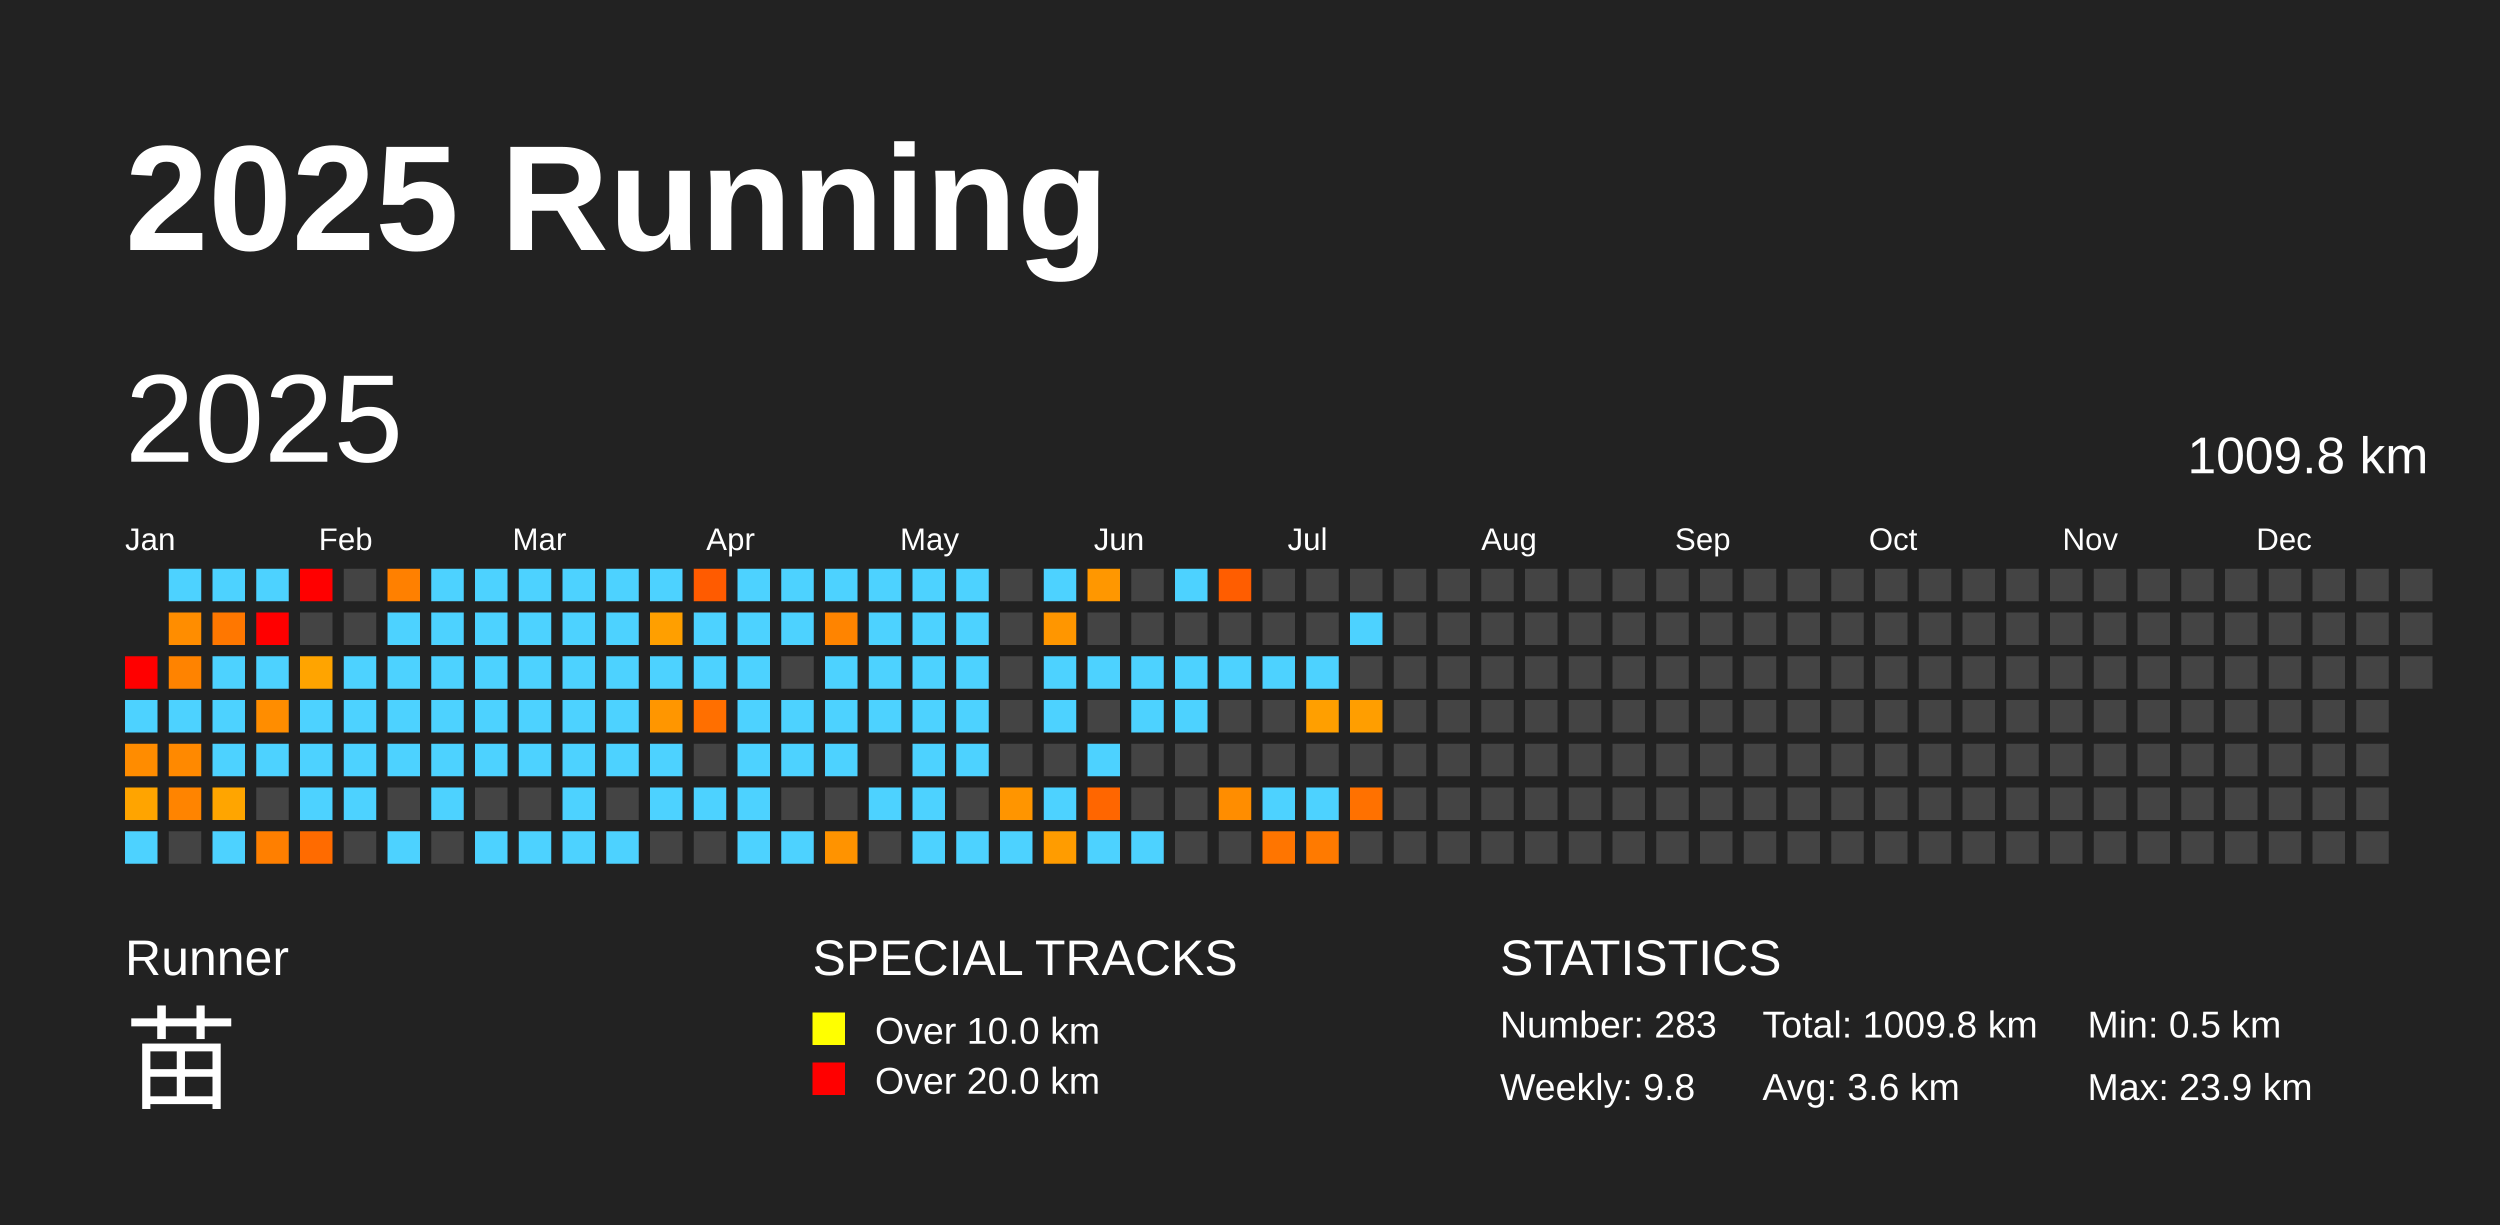
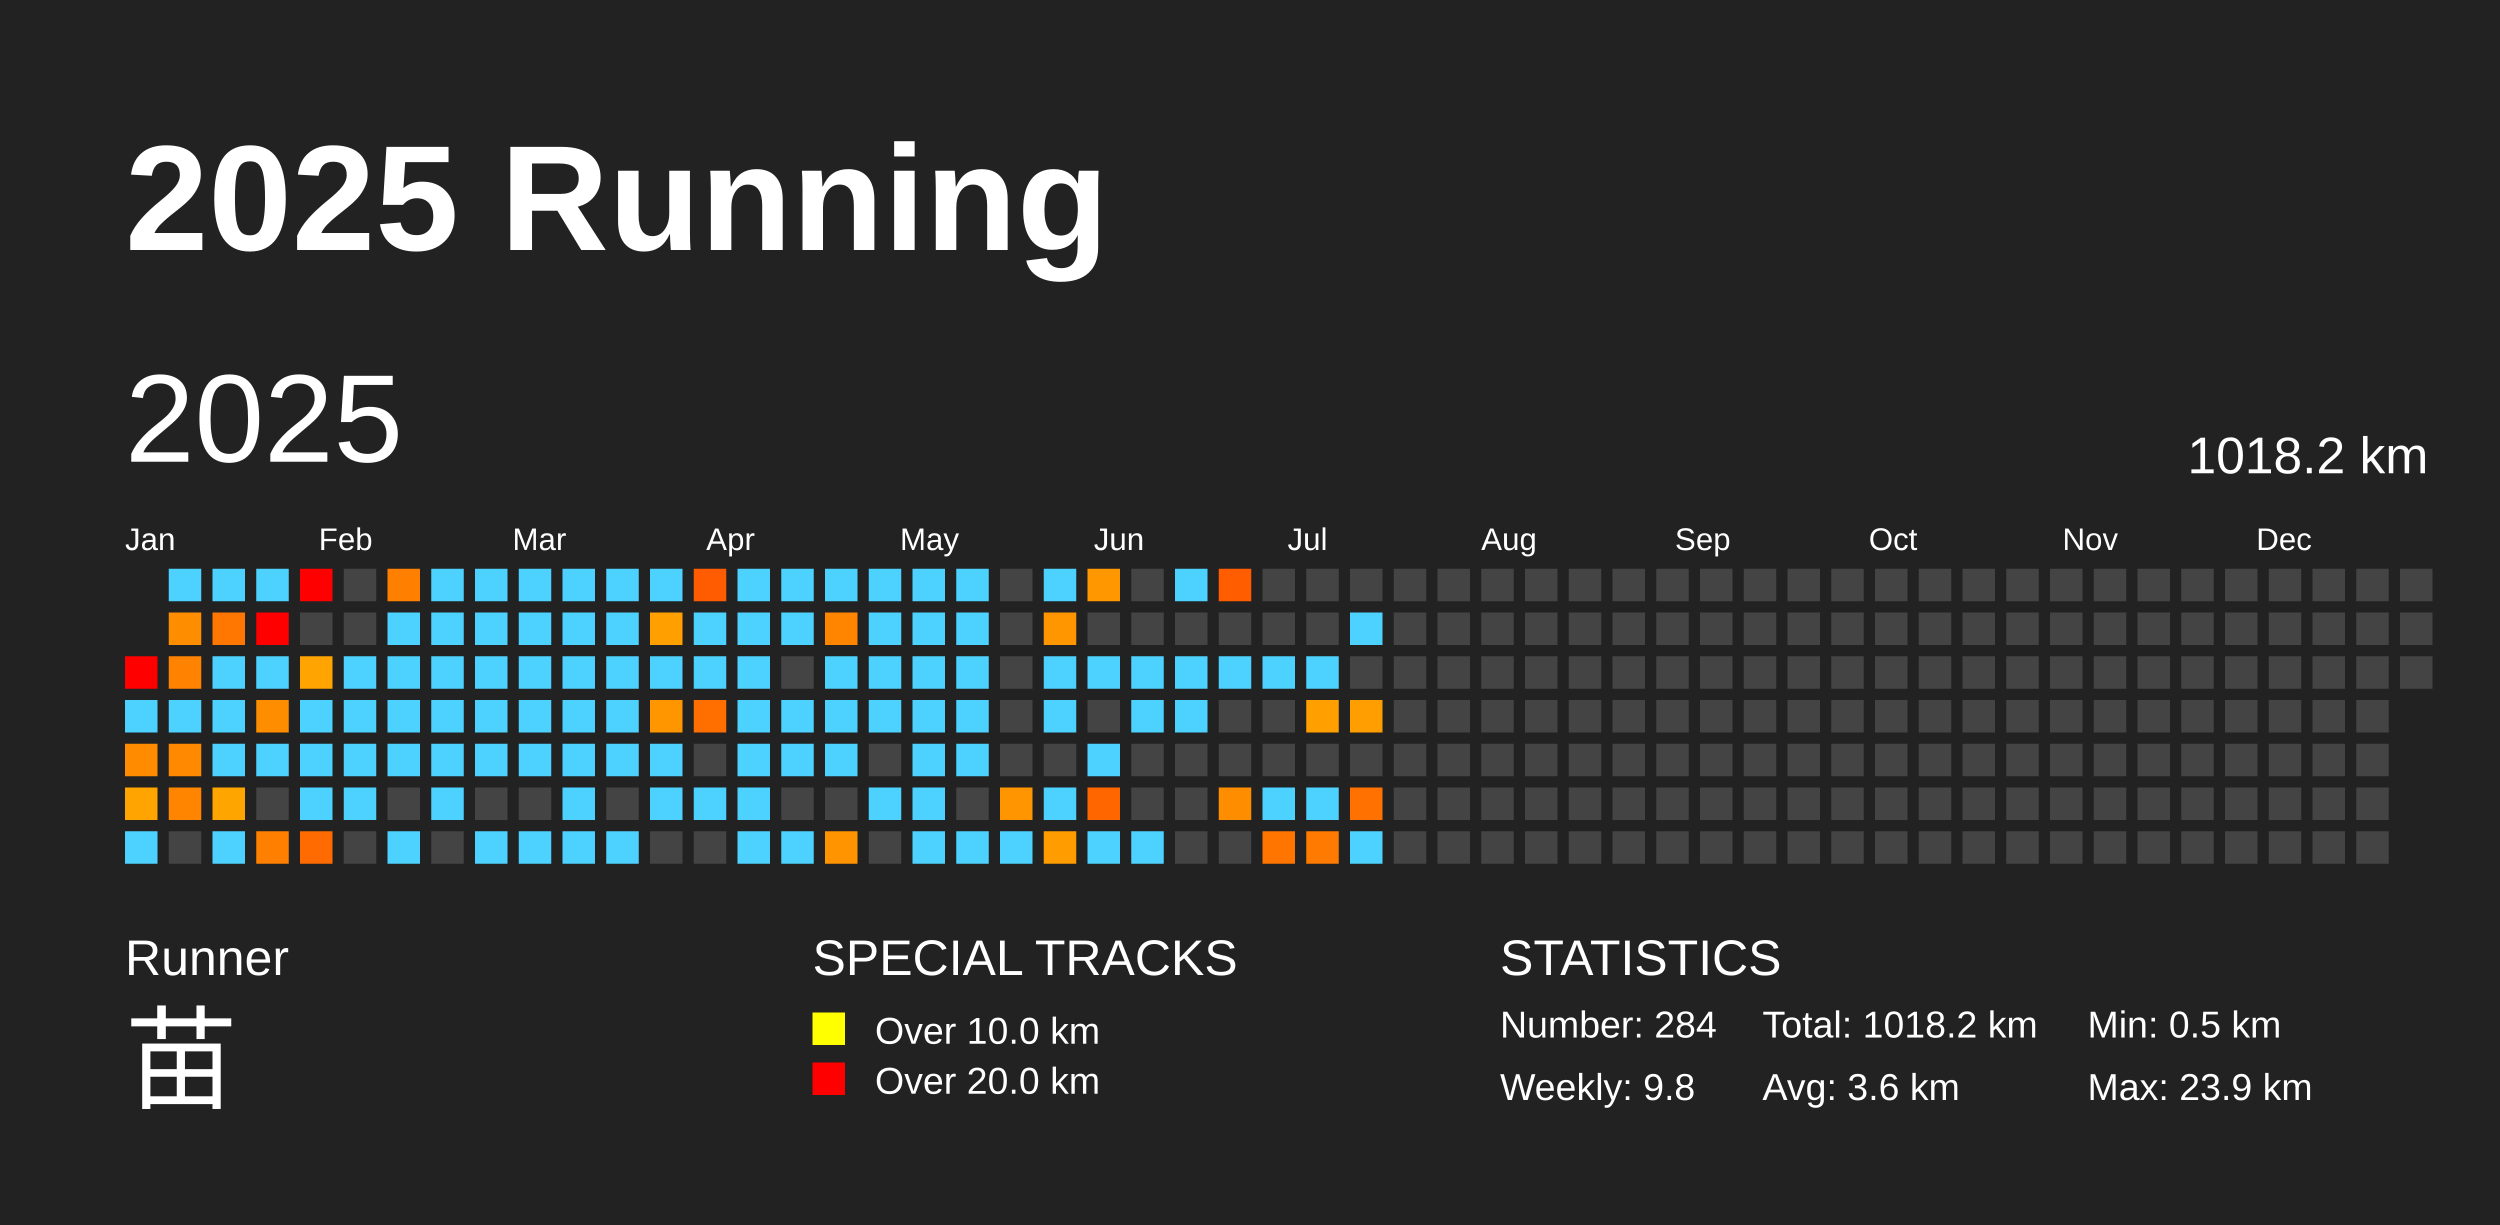
<svg xmlns="http://www.w3.org/2000/svg" baseProfile="full" height="98mm" version="1.1" viewBox="0,0,200,98" width="200mm">
  <defs />
  <rect fill="#222222" height="98" width="200" x="0" y="0" />
  <text fill="#FFFFFF" style="font-size:12px; font-family:Arial; font-weight:bold;" x="10" y="20">2025 Running</text>
  <text fill="#FFFFFF" style="font-size:4px; font-family:Arial" x="10" y="78">Runner</text>
  <text fill="#FFFFFF" style="font-size:9px; font-family:Arial" x="10" y="88">苗</text>
  <text fill="#FFFFFF" style="font-size:4px; font-family:Arial" x="65" y="78">SPECIAL TRACKS</text>
  <rect fill="yellow" height="2.6" width="2.6" x="65" y="81" />
  <text fill="#FFFFFF" style="font-size:3px; font-family:Arial" x="70" y="83.5">Over 10.0 km</text>
  <rect fill="red" height="2.6" width="2.6" x="65" y="85" />
  <text fill="#FFFFFF" style="font-size:3px; font-family:Arial" x="70" y="87.5">Over 20.0 km</text>
  <text fill="#FFFFFF" style="font-size:4px; font-family:Arial" x="120" y="78">STATISTICS</text>
-   <text fill="#FFFFFF" style="font-size:3px; font-family:Arial" x="120" y="83">Number: 283</text>
+   <text fill="#FFFFFF" style="font-size:3px; font-family:Arial" x="120" y="83">Number: 284</text>
  <text fill="#FFFFFF" style="font-size:3px; font-family:Arial" x="120" y="88">Weekly: 9.8</text>
-   <text fill="#FFFFFF" style="font-size:3px; font-family:Arial" x="141" y="83">Total: 1009.8 km</text>
+   <text fill="#FFFFFF" style="font-size:3px; font-family:Arial" x="141" y="83">Total: 1018.2 km</text>
  <text fill="#FFFFFF" style="font-size:3px; font-family:Arial" x="141" y="88">Avg: 3.6 km</text>
  <text fill="#FFFFFF" style="font-size:3px; font-family:Arial" x="167" y="83">Min: 0.5 km</text>
  <text fill="#FFFFFF" style="font-size:3px; font-family:Arial" x="167" y="88">Max: 23.9 km</text>
  <text dominant-baseline="hanging" fill="#FFFFFF" style="font-size:10.0px; font-family:Arial;" x="10" y="30">2025</text>
-   <text dominant-baseline="hanging" fill="#FFFFFF" style="font-size:4.125px; font-family:Arial;" x="175" y="35">1009.8 km</text>
+   <text dominant-baseline="hanging" fill="#FFFFFF" style="font-size:4.125px; font-family:Arial;" x="175" y="35">1018.2 km</text>
  <text fill="#FFFFFF" style="font-size:2.5px; font-family:Arial" x="10.0" y="44">Jan</text>
  <text fill="#FFFFFF" style="font-size:2.5px; font-family:Arial" x="25.5" y="44">Feb</text>
  <text fill="#FFFFFF" style="font-size:2.5px; font-family:Arial" x="41.0" y="44">Mar</text>
  <text fill="#FFFFFF" style="font-size:2.5px; font-family:Arial" x="56.5" y="44">Apr</text>
  <text fill="#FFFFFF" style="font-size:2.5px; font-family:Arial" x="72.0" y="44">May</text>
  <text fill="#FFFFFF" style="font-size:2.5px; font-family:Arial" x="87.5" y="44">Jun</text>
  <text fill="#FFFFFF" style="font-size:2.5px; font-family:Arial" x="103.0" y="44">Jul</text>
  <text fill="#FFFFFF" style="font-size:2.5px; font-family:Arial" x="118.5" y="44">Aug</text>
  <text fill="#FFFFFF" style="font-size:2.5px; font-family:Arial" x="134.0" y="44">Sep</text>
  <text fill="#FFFFFF" style="font-size:2.5px; font-family:Arial" x="149.5" y="44">Oct</text>
  <text fill="#FFFFFF" style="font-size:2.5px; font-family:Arial" x="165.0" y="44">Nov</text>
  <text fill="#FFFFFF" style="font-size:2.5px; font-family:Arial" x="180.5" y="44">Dec</text>
  <rect fill="red" height="2.6" width="2.6" x="10.0" y="52.5" />
  <rect fill="#4dd2ff" height="2.6" width="2.6" x="10.0" y="56.0" />
  <rect fill="#ff8c00" height="2.6" width="2.6" x="10.0" y="59.5" />
  <rect fill="#ffa400" height="2.6" width="2.6" x="10.0" y="63.0" />
  <rect fill="#4dd2ff" height="2.6" width="2.6" x="10.0" y="66.5" />
  <rect fill="#4dd2ff" height="2.6" width="2.6" x="13.5" y="45.5" />
  <rect fill="#ff8d00" height="2.6" width="2.6" x="13.5" y="49.0" />
  <rect fill="#ff8300" height="2.6" width="2.6" x="13.5" y="52.5" />
  <rect fill="#4dd2ff" height="2.6" width="2.6" x="13.5" y="56.0" />
  <rect fill="#ff8900" height="2.6" width="2.6" x="13.5" y="59.5" />
  <rect fill="#ff8400" height="2.6" width="2.6" x="13.5" y="63.0" />
  <rect fill="#444444" height="2.6" width="2.6" x="13.5" y="66.5" />
  <rect fill="#4dd2ff" height="2.6" width="2.6" x="17.0" y="45.5" />
  <rect fill="#ff7700" height="2.6" width="2.6" x="17.0" y="49.0" />
  <rect fill="#4dd2ff" height="2.6" width="2.6" x="17.0" y="52.5" />
  <rect fill="#4dd2ff" height="2.6" width="2.6" x="17.0" y="56.0" />
  <rect fill="#4dd2ff" height="2.6" width="2.6" x="17.0" y="59.5" />
  <rect fill="#ffa500" height="2.6" width="2.6" x="17.0" y="63.0" />
  <rect fill="#4dd2ff" height="2.6" width="2.6" x="17.0" y="66.5" />
  <rect fill="#4dd2ff" height="2.6" width="2.6" x="20.5" y="45.5" />
  <rect fill="red" height="2.6" width="2.6" x="20.5" y="49.0" />
  <rect fill="#4dd2ff" height="2.6" width="2.6" x="20.5" y="52.5" />
  <rect fill="#ff8d00" height="2.6" width="2.6" x="20.5" y="56.0" />
  <rect fill="#4dd2ff" height="2.6" width="2.6" x="20.5" y="59.5" />
  <rect fill="#444444" height="2.6" width="2.6" x="20.5" y="63.0" />
  <rect fill="#ff7f00" height="2.6" width="2.6" x="20.5" y="66.5" />
  <rect fill="red" height="2.6" width="2.6" x="24.0" y="45.5" />
  <rect fill="#444444" height="2.6" width="2.6" x="24.0" y="49.0" />
  <rect fill="#ffa400" height="2.6" width="2.6" x="24.0" y="52.5" />
  <rect fill="#4dd2ff" height="2.6" width="2.6" x="24.0" y="56.0" />
  <rect fill="#4dd2ff" height="2.6" width="2.6" x="24.0" y="59.5" />
  <rect fill="#4dd2ff" height="2.6" width="2.6" x="24.0" y="63.0" />
  <rect fill="#ff6b00" height="2.6" width="2.6" x="24.0" y="66.5" />
  <rect fill="#444444" height="2.6" width="2.6" x="27.5" y="45.5" />
  <rect fill="#444444" height="2.6" width="2.6" x="27.5" y="49.0" />
  <rect fill="#4dd2ff" height="2.6" width="2.6" x="27.5" y="52.5" />
  <rect fill="#4dd2ff" height="2.6" width="2.6" x="27.5" y="56.0" />
  <rect fill="#4dd2ff" height="2.6" width="2.6" x="27.5" y="59.5" />
  <rect fill="#4dd2ff" height="2.6" width="2.6" x="27.5" y="63.0" />
  <rect fill="#444444" height="2.6" width="2.6" x="27.5" y="66.5" />
  <rect fill="#ff8000" height="2.6" width="2.6" x="31.0" y="45.5" />
  <rect fill="#4dd2ff" height="2.6" width="2.6" x="31.0" y="49.0" />
  <rect fill="#4dd2ff" height="2.6" width="2.6" x="31.0" y="52.5" />
  <rect fill="#4dd2ff" height="2.6" width="2.6" x="31.0" y="56.0" />
  <rect fill="#4dd2ff" height="2.6" width="2.6" x="31.0" y="59.5" />
  <rect fill="#444444" height="2.6" width="2.6" x="31.0" y="63.0" />
  <rect fill="#4dd2ff" height="2.6" width="2.6" x="31.0" y="66.5" />
  <rect fill="#4dd2ff" height="2.6" width="2.6" x="34.5" y="45.5" />
  <rect fill="#4dd2ff" height="2.6" width="2.6" x="34.5" y="49.0" />
  <rect fill="#4dd2ff" height="2.6" width="2.6" x="34.5" y="52.5" />
  <rect fill="#4dd2ff" height="2.6" width="2.6" x="34.5" y="56.0" />
  <rect fill="#4dd2ff" height="2.6" width="2.6" x="34.5" y="59.5" />
  <rect fill="#4dd2ff" height="2.6" width="2.6" x="34.5" y="63.0" />
  <rect fill="#444444" height="2.6" width="2.6" x="34.5" y="66.5" />
  <rect fill="#4dd2ff" height="2.6" width="2.6" x="38.0" y="45.5" />
  <rect fill="#4dd2ff" height="2.6" width="2.6" x="38.0" y="49.0" />
  <rect fill="#4dd2ff" height="2.6" width="2.6" x="38.0" y="52.5" />
  <rect fill="#4dd2ff" height="2.6" width="2.6" x="38.0" y="56.0" />
  <rect fill="#4dd2ff" height="2.6" width="2.6" x="38.0" y="59.5" />
  <rect fill="#444444" height="2.6" width="2.6" x="38.0" y="63.0" />
  <rect fill="#4dd2ff" height="2.6" width="2.6" x="38.0" y="66.5" />
  <rect fill="#4dd2ff" height="2.6" width="2.6" x="41.5" y="45.5" />
  <rect fill="#4dd2ff" height="2.6" width="2.6" x="41.5" y="49.0" />
  <rect fill="#4dd2ff" height="2.6" width="2.6" x="41.5" y="52.5" />
  <rect fill="#4dd2ff" height="2.6" width="2.6" x="41.5" y="56.0" />
  <rect fill="#4dd2ff" height="2.6" width="2.6" x="41.5" y="59.5" />
  <rect fill="#444444" height="2.6" width="2.6" x="41.5" y="63.0" />
  <rect fill="#4dd2ff" height="2.6" width="2.6" x="41.5" y="66.5" />
  <rect fill="#4dd2ff" height="2.6" width="2.6" x="45.0" y="45.5" />
  <rect fill="#4dd2ff" height="2.6" width="2.6" x="45.0" y="49.0" />
  <rect fill="#4dd2ff" height="2.6" width="2.6" x="45.0" y="52.5" />
  <rect fill="#4dd2ff" height="2.6" width="2.6" x="45.0" y="56.0" />
  <rect fill="#4dd2ff" height="2.6" width="2.6" x="45.0" y="59.5" />
  <rect fill="#4dd2ff" height="2.6" width="2.6" x="45.0" y="63.0" />
  <rect fill="#4dd2ff" height="2.6" width="2.6" x="45.0" y="66.5" />
  <rect fill="#4dd2ff" height="2.6" width="2.6" x="48.5" y="45.5" />
  <rect fill="#4dd2ff" height="2.6" width="2.6" x="48.5" y="49.0" />
  <rect fill="#4dd2ff" height="2.6" width="2.6" x="48.5" y="52.5" />
  <rect fill="#4dd2ff" height="2.6" width="2.6" x="48.5" y="56.0" />
  <rect fill="#4dd2ff" height="2.6" width="2.6" x="48.5" y="59.5" />
  <rect fill="#444444" height="2.6" width="2.6" x="48.5" y="63.0" />
  <rect fill="#4dd2ff" height="2.6" width="2.6" x="48.5" y="66.5" />
  <rect fill="#4dd2ff" height="2.6" width="2.6" x="52.0" y="45.5" />
  <rect fill="#ff9f00" height="2.6" width="2.6" x="52.0" y="49.0" />
  <rect fill="#4dd2ff" height="2.6" width="2.6" x="52.0" y="52.5" />
  <rect fill="#ff9600" height="2.6" width="2.6" x="52.0" y="56.0" />
  <rect fill="#4dd2ff" height="2.6" width="2.6" x="52.0" y="59.5" />
  <rect fill="#4dd2ff" height="2.6" width="2.6" x="52.0" y="63.0" />
  <rect fill="#444444" height="2.6" width="2.6" x="52.0" y="66.5" />
  <rect fill="#ff5b00" height="2.6" width="2.6" x="55.5" y="45.5" />
  <rect fill="#4dd2ff" height="2.6" width="2.6" x="55.5" y="49.0" />
  <rect fill="#4dd2ff" height="2.6" width="2.6" x="55.5" y="52.5" />
  <rect fill="#ff6f00" height="2.6" width="2.6" x="55.5" y="56.0" />
  <rect fill="#444444" height="2.6" width="2.6" x="55.5" y="59.5" />
  <rect fill="#4dd2ff" height="2.6" width="2.6" x="55.5" y="63.0" />
  <rect fill="#444444" height="2.6" width="2.6" x="55.5" y="66.5" />
  <rect fill="#4dd2ff" height="2.6" width="2.6" x="59.0" y="45.5" />
  <rect fill="#4dd2ff" height="2.6" width="2.6" x="59.0" y="49.0" />
  <rect fill="#4dd2ff" height="2.6" width="2.6" x="59.0" y="52.5" />
  <rect fill="#4dd2ff" height="2.6" width="2.6" x="59.0" y="56.0" />
  <rect fill="#4dd2ff" height="2.6" width="2.6" x="59.0" y="59.5" />
  <rect fill="#4dd2ff" height="2.6" width="2.6" x="59.0" y="63.0" />
  <rect fill="#4dd2ff" height="2.6" width="2.6" x="59.0" y="66.5" />
  <rect fill="#4dd2ff" height="2.6" width="2.6" x="62.5" y="45.5" />
  <rect fill="#4dd2ff" height="2.6" width="2.6" x="62.5" y="49.0" />
  <rect fill="#444444" height="2.6" width="2.6" x="62.5" y="52.5" />
  <rect fill="#4dd2ff" height="2.6" width="2.6" x="62.5" y="56.0" />
  <rect fill="#4dd2ff" height="2.6" width="2.6" x="62.5" y="59.5" />
  <rect fill="#444444" height="2.6" width="2.6" x="62.5" y="63.0" />
  <rect fill="#4dd2ff" height="2.6" width="2.6" x="62.5" y="66.5" />
  <rect fill="#4dd2ff" height="2.6" width="2.6" x="66.0" y="45.5" />
  <rect fill="#ff8400" height="2.6" width="2.6" x="66.0" y="49.0" />
  <rect fill="#4dd2ff" height="2.6" width="2.6" x="66.0" y="52.5" />
  <rect fill="#4dd2ff" height="2.6" width="2.6" x="66.0" y="56.0" />
  <rect fill="#4dd2ff" height="2.6" width="2.6" x="66.0" y="59.5" />
  <rect fill="#444444" height="2.6" width="2.6" x="66.0" y="63.0" />
  <rect fill="#ff9300" height="2.6" width="2.6" x="66.0" y="66.5" />
  <rect fill="#4dd2ff" height="2.6" width="2.6" x="69.5" y="45.5" />
  <rect fill="#4dd2ff" height="2.6" width="2.6" x="69.5" y="49.0" />
  <rect fill="#4dd2ff" height="2.6" width="2.6" x="69.5" y="52.5" />
  <rect fill="#4dd2ff" height="2.6" width="2.6" x="69.5" y="56.0" />
  <rect fill="#444444" height="2.6" width="2.6" x="69.5" y="59.5" />
  <rect fill="#4dd2ff" height="2.6" width="2.6" x="69.5" y="63.0" />
  <rect fill="#444444" height="2.6" width="2.6" x="69.5" y="66.5" />
  <rect fill="#4dd2ff" height="2.6" width="2.6" x="73.0" y="45.5" />
  <rect fill="#4dd2ff" height="2.6" width="2.6" x="73.0" y="49.0" />
  <rect fill="#4dd2ff" height="2.6" width="2.6" x="73.0" y="52.5" />
  <rect fill="#4dd2ff" height="2.6" width="2.6" x="73.0" y="56.0" />
  <rect fill="#4dd2ff" height="2.6" width="2.6" x="73.0" y="59.5" />
  <rect fill="#4dd2ff" height="2.6" width="2.6" x="73.0" y="63.0" />
  <rect fill="#4dd2ff" height="2.6" width="2.6" x="73.0" y="66.5" />
  <rect fill="#4dd2ff" height="2.6" width="2.6" x="76.5" y="45.5" />
  <rect fill="#4dd2ff" height="2.6" width="2.6" x="76.5" y="49.0" />
  <rect fill="#4dd2ff" height="2.6" width="2.6" x="76.5" y="52.5" />
  <rect fill="#4dd2ff" height="2.6" width="2.6" x="76.5" y="56.0" />
  <rect fill="#4dd2ff" height="2.6" width="2.6" x="76.5" y="59.5" />
  <rect fill="#444444" height="2.6" width="2.6" x="76.5" y="63.0" />
  <rect fill="#4dd2ff" height="2.6" width="2.6" x="76.5" y="66.5" />
  <rect fill="#444444" height="2.6" width="2.6" x="80.0" y="45.5" />
  <rect fill="#444444" height="2.6" width="2.6" x="80.0" y="49.0" />
  <rect fill="#444444" height="2.6" width="2.6" x="80.0" y="52.5" />
  <rect fill="#444444" height="2.6" width="2.6" x="80.0" y="56.0" />
  <rect fill="#444444" height="2.6" width="2.6" x="80.0" y="59.5" />
  <rect fill="#ff9500" height="2.6" width="2.6" x="80.0" y="63.0" />
  <rect fill="#4dd2ff" height="2.6" width="2.6" x="80.0" y="66.5" />
  <rect fill="#4dd2ff" height="2.6" width="2.6" x="83.5" y="45.5" />
  <rect fill="#ff9600" height="2.6" width="2.6" x="83.5" y="49.0" />
  <rect fill="#4dd2ff" height="2.6" width="2.6" x="83.5" y="52.5" />
  <rect fill="#4dd2ff" height="2.6" width="2.6" x="83.5" y="56.0" />
  <rect fill="#444444" height="2.6" width="2.6" x="83.5" y="59.5" />
  <rect fill="#4dd2ff" height="2.6" width="2.6" x="83.5" y="63.0" />
  <rect fill="#ff9c00" height="2.6" width="2.6" x="83.5" y="66.5" />
  <rect fill="#ff9700" height="2.6" width="2.6" x="87.0" y="45.5" />
  <rect fill="#444444" height="2.6" width="2.6" x="87.0" y="49.0" />
  <rect fill="#4dd2ff" height="2.6" width="2.6" x="87.0" y="52.5" />
  <rect fill="#444444" height="2.6" width="2.6" x="87.0" y="56.0" />
  <rect fill="#4dd2ff" height="2.6" width="2.6" x="87.0" y="59.5" />
  <rect fill="#ff6600" height="2.6" width="2.6" x="87.0" y="63.0" />
  <rect fill="#4dd2ff" height="2.6" width="2.6" x="87.0" y="66.5" />
  <rect fill="#444444" height="2.6" width="2.6" x="90.5" y="45.5" />
  <rect fill="#444444" height="2.6" width="2.6" x="90.5" y="49.0" />
  <rect fill="#4dd2ff" height="2.6" width="2.6" x="90.5" y="52.5" />
  <rect fill="#4dd2ff" height="2.6" width="2.6" x="90.5" y="56.0" />
  <rect fill="#444444" height="2.6" width="2.6" x="90.5" y="59.5" />
  <rect fill="#444444" height="2.6" width="2.6" x="90.5" y="63.0" />
  <rect fill="#4dd2ff" height="2.6" width="2.6" x="90.5" y="66.5" />
  <rect fill="#4dd2ff" height="2.6" width="2.6" x="94.0" y="45.5" />
  <rect fill="#444444" height="2.6" width="2.6" x="94.0" y="49.0" />
  <rect fill="#4dd2ff" height="2.6" width="2.6" x="94.0" y="52.5" />
  <rect fill="#4dd2ff" height="2.6" width="2.6" x="94.0" y="56.0" />
  <rect fill="#444444" height="2.6" width="2.6" x="94.0" y="59.5" />
  <rect fill="#444444" height="2.6" width="2.6" x="94.0" y="63.0" />
  <rect fill="#444444" height="2.6" width="2.6" x="94.0" y="66.5" />
  <rect fill="#ff5d00" height="2.6" width="2.6" x="97.5" y="45.5" />
  <rect fill="#444444" height="2.6" width="2.6" x="97.5" y="49.0" />
  <rect fill="#4dd2ff" height="2.6" width="2.6" x="97.5" y="52.5" />
  <rect fill="#444444" height="2.6" width="2.6" x="97.5" y="56.0" />
  <rect fill="#444444" height="2.6" width="2.6" x="97.5" y="59.5" />
  <rect fill="#ff8d00" height="2.6" width="2.6" x="97.5" y="63.0" />
  <rect fill="#444444" height="2.6" width="2.6" x="97.5" y="66.5" />
  <rect fill="#444444" height="2.6" width="2.6" x="101.0" y="45.5" />
  <rect fill="#444444" height="2.6" width="2.6" x="101.0" y="49.0" />
  <rect fill="#4dd2ff" height="2.6" width="2.6" x="101.0" y="52.5" />
  <rect fill="#444444" height="2.6" width="2.6" x="101.0" y="56.0" />
  <rect fill="#444444" height="2.6" width="2.6" x="101.0" y="59.5" />
  <rect fill="#4dd2ff" height="2.6" width="2.6" x="101.0" y="63.0" />
  <rect fill="#ff7500" height="2.6" width="2.6" x="101.0" y="66.5" />
  <rect fill="#444444" height="2.6" width="2.6" x="104.5" y="45.5" />
  <rect fill="#444444" height="2.6" width="2.6" x="104.5" y="49.0" />
  <rect fill="#4dd2ff" height="2.6" width="2.6" x="104.5" y="52.5" />
  <rect fill="#ff9f00" height="2.6" width="2.6" x="104.5" y="56.0" />
  <rect fill="#444444" height="2.6" width="2.6" x="104.5" y="59.5" />
  <rect fill="#4dd2ff" height="2.6" width="2.6" x="104.5" y="63.0" />
  <rect fill="#ff7a00" height="2.6" width="2.6" x="104.5" y="66.5" />
  <rect fill="#444444" height="2.6" width="2.6" x="108.0" y="45.5" />
  <rect fill="#4dd2ff" height="2.6" width="2.6" x="108.0" y="49.0" />
  <rect fill="#444444" height="2.6" width="2.6" x="108.0" y="52.5" />
  <rect fill="#ff9e00" height="2.6" width="2.6" x="108.0" y="56.0" />
  <rect fill="#444444" height="2.6" width="2.6" x="108.0" y="59.5" />
  <rect fill="#ff7100" height="2.6" width="2.6" x="108.0" y="63.0" />
-   <rect fill="#444444" height="2.6" width="2.6" x="108.0" y="66.5" />
+   <rect fill="#4dd2ff" height="2.6" width="2.6" x="108.0" y="66.5" />
  <rect fill="#444444" height="2.6" width="2.6" x="111.5" y="45.5" />
  <rect fill="#444444" height="2.6" width="2.6" x="111.5" y="49.0" />
  <rect fill="#444444" height="2.6" width="2.6" x="111.5" y="52.5" />
  <rect fill="#444444" height="2.6" width="2.6" x="111.5" y="56.0" />
  <rect fill="#444444" height="2.6" width="2.6" x="111.5" y="59.5" />
  <rect fill="#444444" height="2.6" width="2.6" x="111.5" y="63.0" />
  <rect fill="#444444" height="2.6" width="2.6" x="111.5" y="66.5" />
  <rect fill="#444444" height="2.6" width="2.6" x="115.0" y="45.5" />
  <rect fill="#444444" height="2.6" width="2.6" x="115.0" y="49.0" />
  <rect fill="#444444" height="2.6" width="2.6" x="115.0" y="52.5" />
  <rect fill="#444444" height="2.6" width="2.6" x="115.0" y="56.0" />
  <rect fill="#444444" height="2.6" width="2.6" x="115.0" y="59.5" />
  <rect fill="#444444" height="2.6" width="2.6" x="115.0" y="63.0" />
  <rect fill="#444444" height="2.6" width="2.6" x="115.0" y="66.5" />
  <rect fill="#444444" height="2.6" width="2.6" x="118.5" y="45.5" />
  <rect fill="#444444" height="2.6" width="2.6" x="118.5" y="49.0" />
  <rect fill="#444444" height="2.6" width="2.6" x="118.5" y="52.5" />
  <rect fill="#444444" height="2.6" width="2.6" x="118.5" y="56.0" />
  <rect fill="#444444" height="2.6" width="2.6" x="118.5" y="59.5" />
  <rect fill="#444444" height="2.6" width="2.6" x="118.5" y="63.0" />
  <rect fill="#444444" height="2.6" width="2.6" x="118.5" y="66.5" />
  <rect fill="#444444" height="2.6" width="2.6" x="122.0" y="45.5" />
  <rect fill="#444444" height="2.6" width="2.6" x="122.0" y="49.0" />
  <rect fill="#444444" height="2.6" width="2.6" x="122.0" y="52.5" />
  <rect fill="#444444" height="2.6" width="2.6" x="122.0" y="56.0" />
  <rect fill="#444444" height="2.6" width="2.6" x="122.0" y="59.5" />
  <rect fill="#444444" height="2.6" width="2.6" x="122.0" y="63.0" />
  <rect fill="#444444" height="2.6" width="2.6" x="122.0" y="66.5" />
  <rect fill="#444444" height="2.6" width="2.6" x="125.5" y="45.5" />
  <rect fill="#444444" height="2.6" width="2.6" x="125.5" y="49.0" />
  <rect fill="#444444" height="2.6" width="2.6" x="125.5" y="52.5" />
  <rect fill="#444444" height="2.6" width="2.6" x="125.5" y="56.0" />
  <rect fill="#444444" height="2.6" width="2.6" x="125.5" y="59.5" />
  <rect fill="#444444" height="2.6" width="2.6" x="125.5" y="63.0" />
  <rect fill="#444444" height="2.6" width="2.6" x="125.5" y="66.5" />
  <rect fill="#444444" height="2.6" width="2.6" x="129.0" y="45.5" />
  <rect fill="#444444" height="2.6" width="2.6" x="129.0" y="49.0" />
  <rect fill="#444444" height="2.6" width="2.6" x="129.0" y="52.5" />
  <rect fill="#444444" height="2.6" width="2.6" x="129.0" y="56.0" />
  <rect fill="#444444" height="2.6" width="2.6" x="129.0" y="59.5" />
  <rect fill="#444444" height="2.6" width="2.6" x="129.0" y="63.0" />
  <rect fill="#444444" height="2.6" width="2.6" x="129.0" y="66.5" />
  <rect fill="#444444" height="2.6" width="2.6" x="132.5" y="45.5" />
  <rect fill="#444444" height="2.6" width="2.6" x="132.5" y="49.0" />
  <rect fill="#444444" height="2.6" width="2.6" x="132.5" y="52.5" />
  <rect fill="#444444" height="2.6" width="2.6" x="132.5" y="56.0" />
  <rect fill="#444444" height="2.6" width="2.6" x="132.5" y="59.5" />
  <rect fill="#444444" height="2.6" width="2.6" x="132.5" y="63.0" />
  <rect fill="#444444" height="2.6" width="2.6" x="132.5" y="66.5" />
  <rect fill="#444444" height="2.6" width="2.6" x="136.0" y="45.5" />
  <rect fill="#444444" height="2.6" width="2.6" x="136.0" y="49.0" />
  <rect fill="#444444" height="2.6" width="2.6" x="136.0" y="52.5" />
  <rect fill="#444444" height="2.6" width="2.6" x="136.0" y="56.0" />
  <rect fill="#444444" height="2.6" width="2.6" x="136.0" y="59.5" />
  <rect fill="#444444" height="2.6" width="2.6" x="136.0" y="63.0" />
  <rect fill="#444444" height="2.6" width="2.6" x="136.0" y="66.5" />
  <rect fill="#444444" height="2.6" width="2.6" x="139.5" y="45.5" />
  <rect fill="#444444" height="2.6" width="2.6" x="139.5" y="49.0" />
  <rect fill="#444444" height="2.6" width="2.6" x="139.5" y="52.5" />
  <rect fill="#444444" height="2.6" width="2.6" x="139.5" y="56.0" />
  <rect fill="#444444" height="2.6" width="2.6" x="139.5" y="59.5" />
  <rect fill="#444444" height="2.6" width="2.6" x="139.5" y="63.0" />
  <rect fill="#444444" height="2.6" width="2.6" x="139.5" y="66.5" />
  <rect fill="#444444" height="2.6" width="2.6" x="143.0" y="45.5" />
  <rect fill="#444444" height="2.6" width="2.6" x="143.0" y="49.0" />
  <rect fill="#444444" height="2.6" width="2.6" x="143.0" y="52.5" />
  <rect fill="#444444" height="2.6" width="2.6" x="143.0" y="56.0" />
  <rect fill="#444444" height="2.6" width="2.6" x="143.0" y="59.5" />
  <rect fill="#444444" height="2.6" width="2.6" x="143.0" y="63.0" />
  <rect fill="#444444" height="2.6" width="2.6" x="143.0" y="66.5" />
  <rect fill="#444444" height="2.6" width="2.6" x="146.5" y="45.5" />
  <rect fill="#444444" height="2.6" width="2.6" x="146.5" y="49.0" />
  <rect fill="#444444" height="2.6" width="2.6" x="146.5" y="52.5" />
  <rect fill="#444444" height="2.6" width="2.6" x="146.5" y="56.0" />
  <rect fill="#444444" height="2.6" width="2.6" x="146.5" y="59.5" />
  <rect fill="#444444" height="2.6" width="2.6" x="146.5" y="63.0" />
  <rect fill="#444444" height="2.6" width="2.6" x="146.5" y="66.5" />
  <rect fill="#444444" height="2.6" width="2.6" x="150.0" y="45.5" />
  <rect fill="#444444" height="2.6" width="2.6" x="150.0" y="49.0" />
  <rect fill="#444444" height="2.6" width="2.6" x="150.0" y="52.5" />
  <rect fill="#444444" height="2.6" width="2.6" x="150.0" y="56.0" />
  <rect fill="#444444" height="2.6" width="2.6" x="150.0" y="59.5" />
  <rect fill="#444444" height="2.6" width="2.6" x="150.0" y="63.0" />
  <rect fill="#444444" height="2.6" width="2.6" x="150.0" y="66.5" />
  <rect fill="#444444" height="2.6" width="2.6" x="153.5" y="45.5" />
  <rect fill="#444444" height="2.6" width="2.6" x="153.5" y="49.0" />
  <rect fill="#444444" height="2.6" width="2.6" x="153.5" y="52.5" />
  <rect fill="#444444" height="2.6" width="2.6" x="153.5" y="56.0" />
  <rect fill="#444444" height="2.6" width="2.6" x="153.5" y="59.5" />
  <rect fill="#444444" height="2.6" width="2.6" x="153.5" y="63.0" />
  <rect fill="#444444" height="2.6" width="2.6" x="153.5" y="66.5" />
  <rect fill="#444444" height="2.6" width="2.6" x="157.0" y="45.5" />
  <rect fill="#444444" height="2.6" width="2.6" x="157.0" y="49.0" />
  <rect fill="#444444" height="2.6" width="2.6" x="157.0" y="52.5" />
  <rect fill="#444444" height="2.6" width="2.6" x="157.0" y="56.0" />
  <rect fill="#444444" height="2.6" width="2.6" x="157.0" y="59.5" />
  <rect fill="#444444" height="2.6" width="2.6" x="157.0" y="63.0" />
  <rect fill="#444444" height="2.6" width="2.6" x="157.0" y="66.5" />
  <rect fill="#444444" height="2.6" width="2.6" x="160.5" y="45.5" />
  <rect fill="#444444" height="2.6" width="2.6" x="160.5" y="49.0" />
  <rect fill="#444444" height="2.6" width="2.6" x="160.5" y="52.5" />
  <rect fill="#444444" height="2.6" width="2.6" x="160.5" y="56.0" />
  <rect fill="#444444" height="2.6" width="2.6" x="160.5" y="59.5" />
  <rect fill="#444444" height="2.6" width="2.6" x="160.5" y="63.0" />
  <rect fill="#444444" height="2.6" width="2.6" x="160.5" y="66.5" />
  <rect fill="#444444" height="2.6" width="2.6" x="164.0" y="45.5" />
  <rect fill="#444444" height="2.6" width="2.6" x="164.0" y="49.0" />
  <rect fill="#444444" height="2.6" width="2.6" x="164.0" y="52.5" />
  <rect fill="#444444" height="2.6" width="2.6" x="164.0" y="56.0" />
  <rect fill="#444444" height="2.6" width="2.6" x="164.0" y="59.5" />
  <rect fill="#444444" height="2.6" width="2.6" x="164.0" y="63.0" />
  <rect fill="#444444" height="2.6" width="2.6" x="164.0" y="66.5" />
  <rect fill="#444444" height="2.6" width="2.6" x="167.5" y="45.5" />
  <rect fill="#444444" height="2.6" width="2.6" x="167.5" y="49.0" />
  <rect fill="#444444" height="2.6" width="2.6" x="167.5" y="52.5" />
  <rect fill="#444444" height="2.6" width="2.6" x="167.5" y="56.0" />
  <rect fill="#444444" height="2.6" width="2.6" x="167.5" y="59.5" />
  <rect fill="#444444" height="2.6" width="2.6" x="167.5" y="63.0" />
  <rect fill="#444444" height="2.6" width="2.6" x="167.5" y="66.5" />
  <rect fill="#444444" height="2.6" width="2.6" x="171.0" y="45.5" />
  <rect fill="#444444" height="2.6" width="2.6" x="171.0" y="49.0" />
  <rect fill="#444444" height="2.6" width="2.6" x="171.0" y="52.5" />
  <rect fill="#444444" height="2.6" width="2.6" x="171.0" y="56.0" />
  <rect fill="#444444" height="2.6" width="2.6" x="171.0" y="59.5" />
  <rect fill="#444444" height="2.6" width="2.6" x="171.0" y="63.0" />
  <rect fill="#444444" height="2.6" width="2.6" x="171.0" y="66.5" />
  <rect fill="#444444" height="2.6" width="2.6" x="174.5" y="45.5" />
  <rect fill="#444444" height="2.6" width="2.6" x="174.5" y="49.0" />
  <rect fill="#444444" height="2.6" width="2.6" x="174.5" y="52.5" />
  <rect fill="#444444" height="2.6" width="2.6" x="174.5" y="56.0" />
  <rect fill="#444444" height="2.6" width="2.6" x="174.5" y="59.5" />
  <rect fill="#444444" height="2.6" width="2.6" x="174.5" y="63.0" />
  <rect fill="#444444" height="2.6" width="2.6" x="174.5" y="66.5" />
  <rect fill="#444444" height="2.6" width="2.6" x="178.0" y="45.5" />
  <rect fill="#444444" height="2.6" width="2.6" x="178.0" y="49.0" />
  <rect fill="#444444" height="2.6" width="2.6" x="178.0" y="52.5" />
  <rect fill="#444444" height="2.6" width="2.6" x="178.0" y="56.0" />
  <rect fill="#444444" height="2.6" width="2.6" x="178.0" y="59.5" />
  <rect fill="#444444" height="2.6" width="2.6" x="178.0" y="63.0" />
  <rect fill="#444444" height="2.6" width="2.6" x="178.0" y="66.5" />
  <rect fill="#444444" height="2.6" width="2.6" x="181.5" y="45.5" />
  <rect fill="#444444" height="2.6" width="2.6" x="181.5" y="49.0" />
  <rect fill="#444444" height="2.6" width="2.6" x="181.5" y="52.5" />
  <rect fill="#444444" height="2.6" width="2.6" x="181.5" y="56.0" />
  <rect fill="#444444" height="2.6" width="2.6" x="181.5" y="59.5" />
  <rect fill="#444444" height="2.6" width="2.6" x="181.5" y="63.0" />
  <rect fill="#444444" height="2.6" width="2.6" x="181.5" y="66.5" />
  <rect fill="#444444" height="2.6" width="2.6" x="185.0" y="45.5" />
  <rect fill="#444444" height="2.6" width="2.6" x="185.0" y="49.0" />
  <rect fill="#444444" height="2.6" width="2.6" x="185.0" y="52.5" />
  <rect fill="#444444" height="2.6" width="2.6" x="185.0" y="56.0" />
  <rect fill="#444444" height="2.6" width="2.6" x="185.0" y="59.5" />
  <rect fill="#444444" height="2.6" width="2.6" x="185.0" y="63.0" />
  <rect fill="#444444" height="2.6" width="2.6" x="185.0" y="66.5" />
  <rect fill="#444444" height="2.6" width="2.6" x="188.5" y="45.5" />
  <rect fill="#444444" height="2.6" width="2.6" x="188.5" y="49.0" />
  <rect fill="#444444" height="2.6" width="2.6" x="188.5" y="52.5" />
  <rect fill="#444444" height="2.6" width="2.6" x="188.5" y="56.0" />
  <rect fill="#444444" height="2.6" width="2.6" x="188.5" y="59.5" />
  <rect fill="#444444" height="2.6" width="2.6" x="188.5" y="63.0" />
  <rect fill="#444444" height="2.6" width="2.6" x="188.5" y="66.5" />
  <rect fill="#444444" height="2.6" width="2.6" x="192.0" y="45.5" />
  <rect fill="#444444" height="2.6" width="2.6" x="192.0" y="49.0" />
  <rect fill="#444444" height="2.6" width="2.6" x="192.0" y="52.5" />
</svg>
